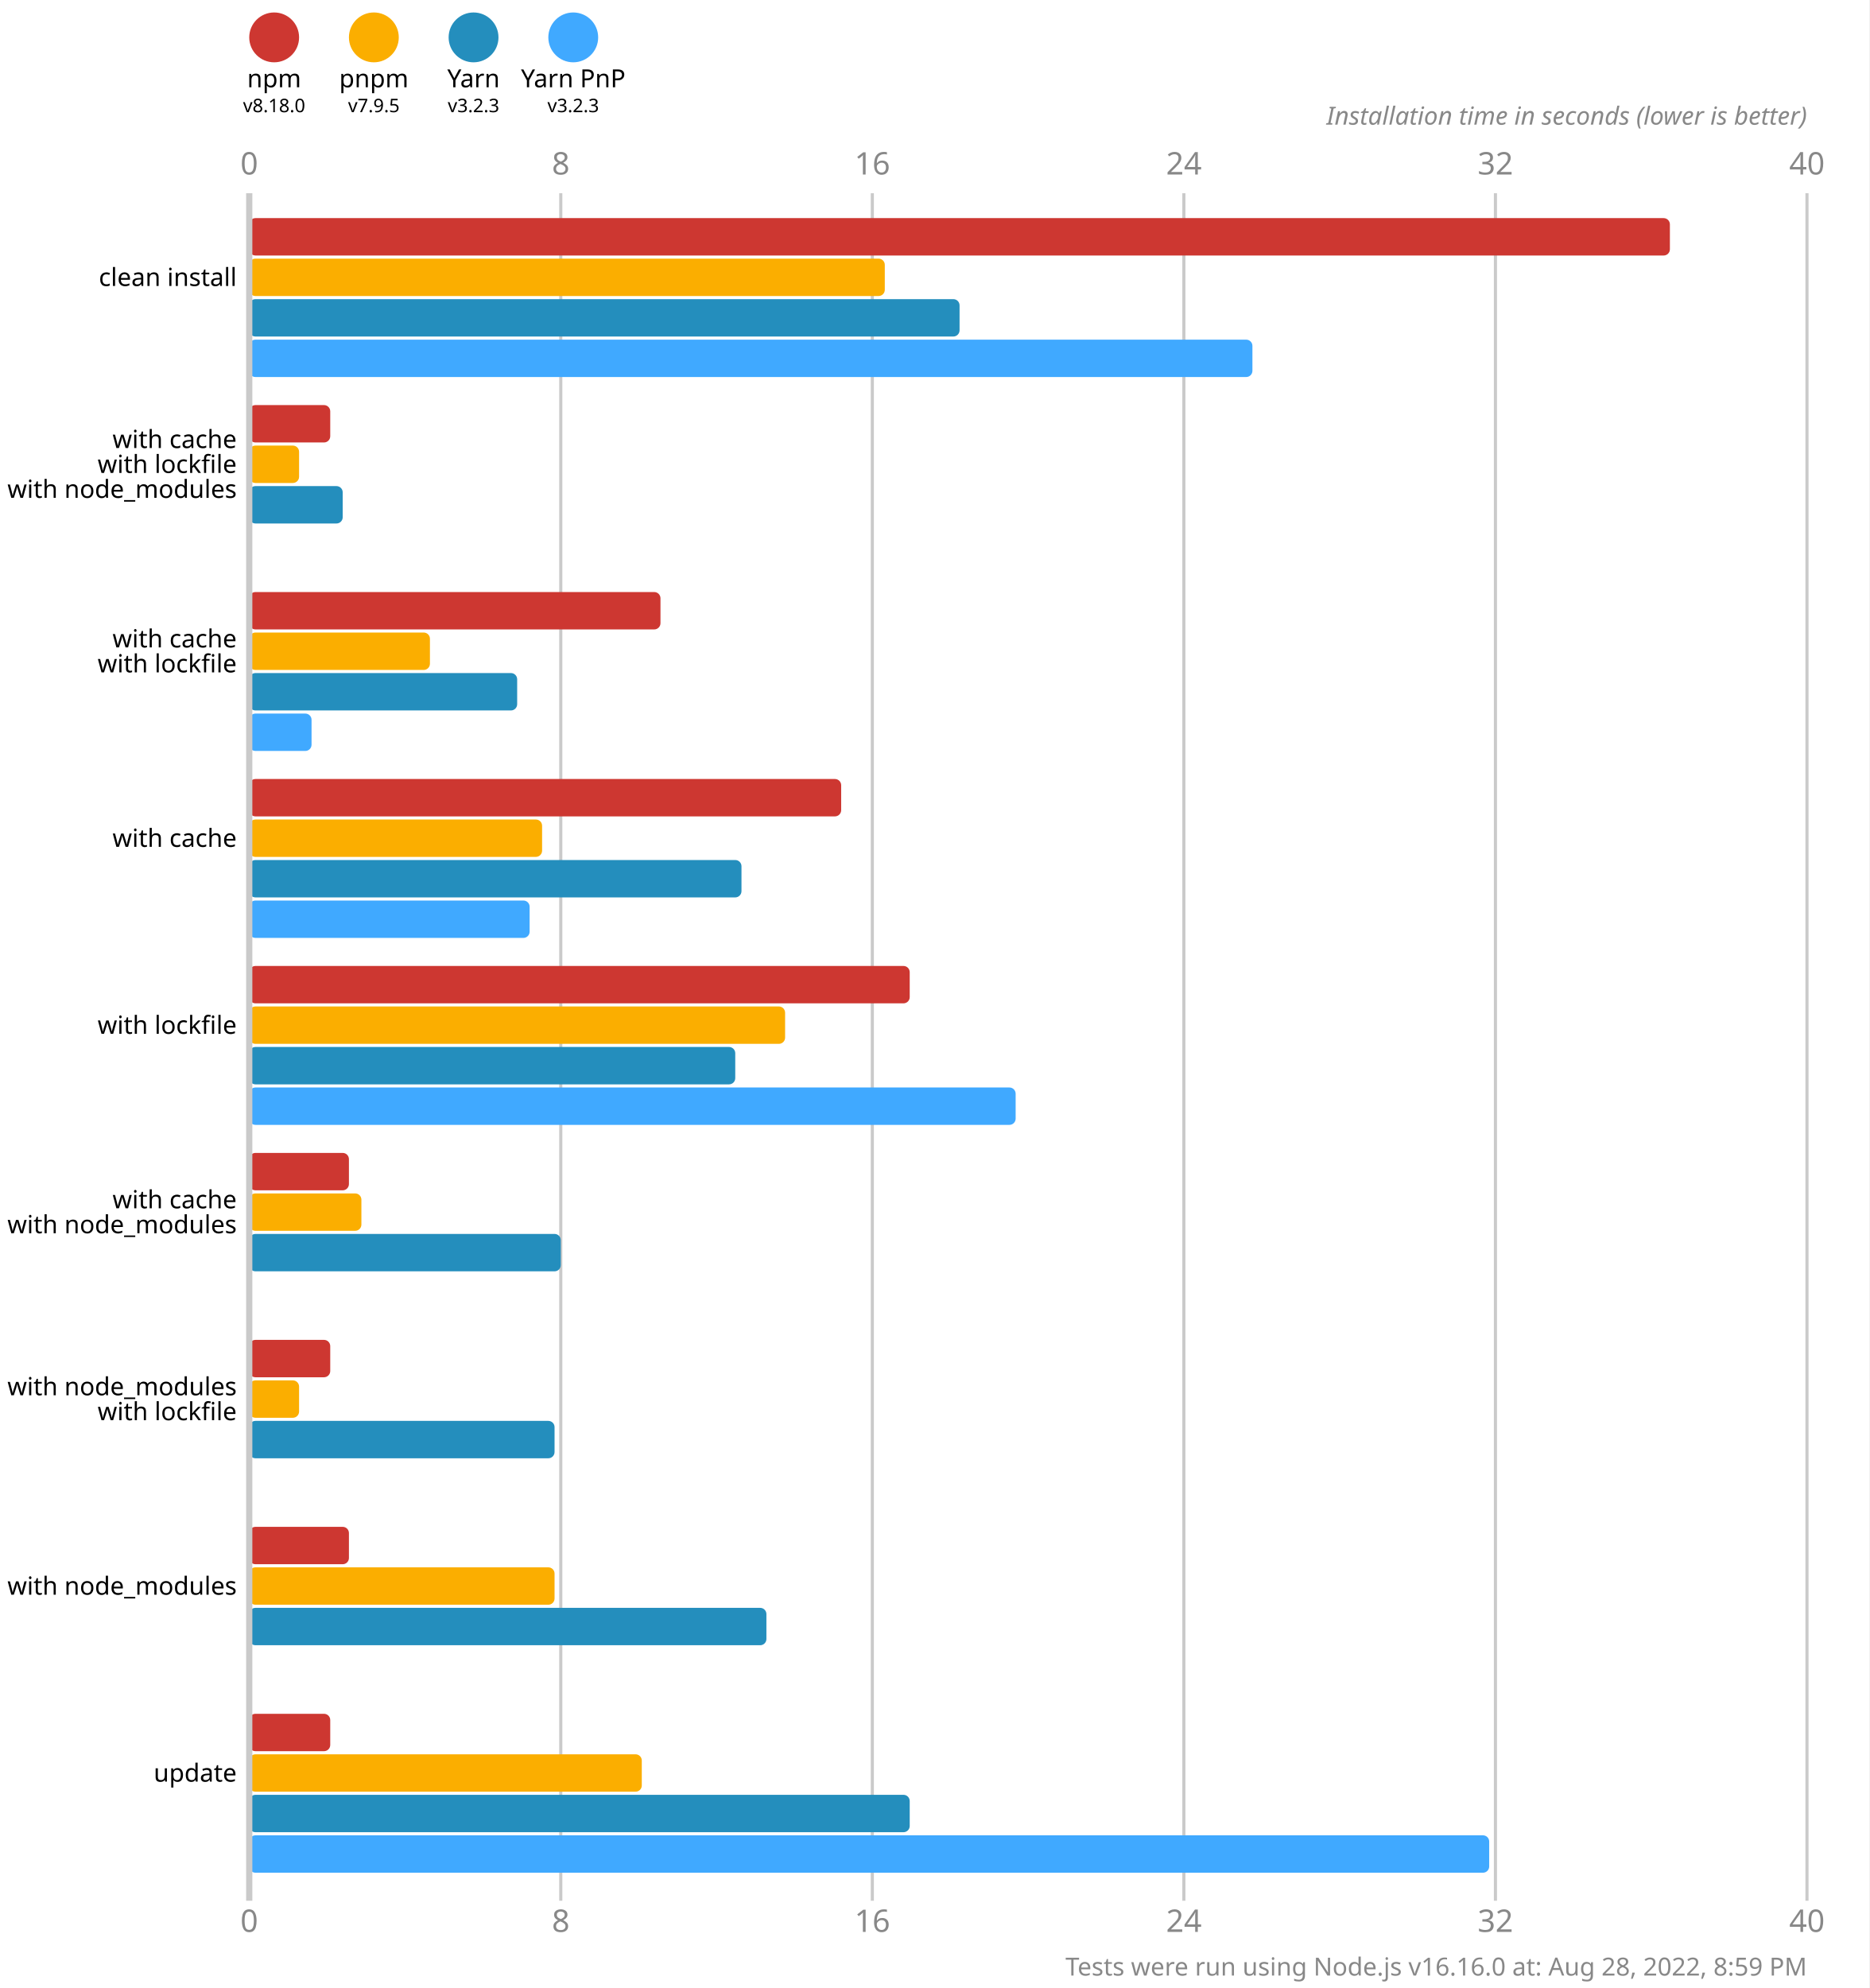
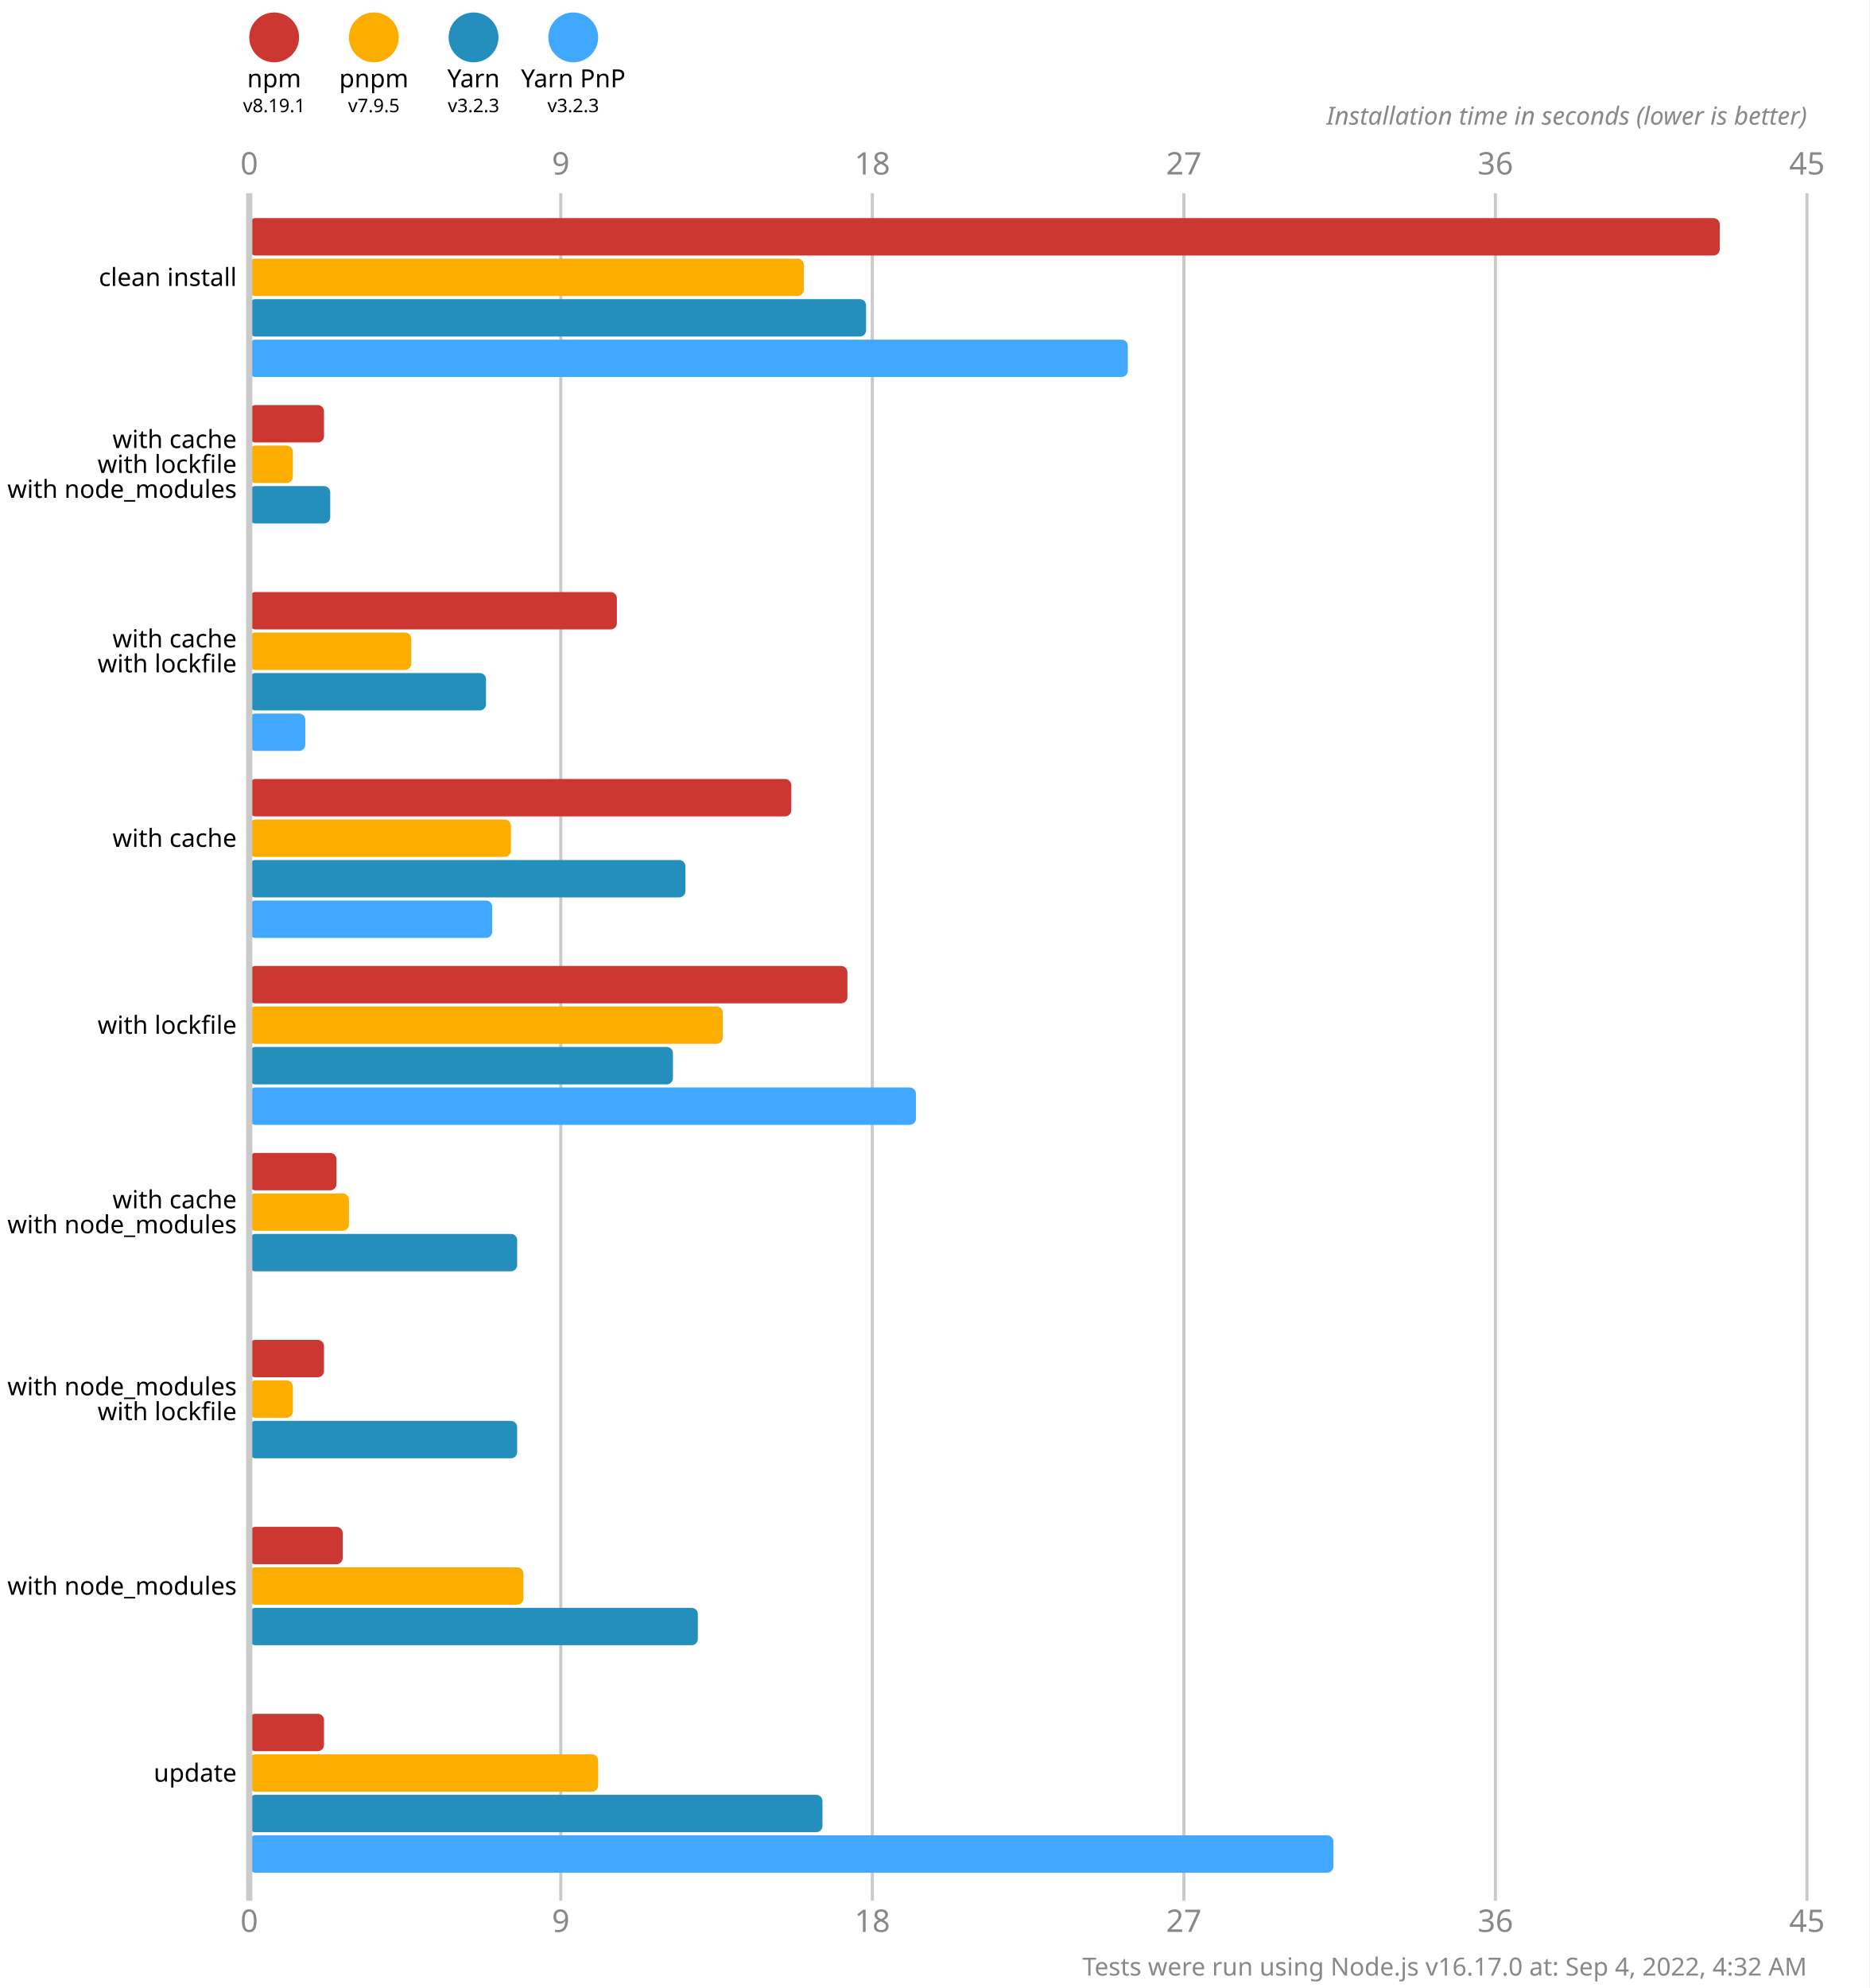
<svg xmlns="http://www.w3.org/2000/svg" version="1.1" viewBox="0 0 300 319">
  <style>
    .font { font-family: sans-serif; }
    .s3 { font-size: 3px; }
    .s4 { font-size: 4px; }
    .s5 { font-size: 5px; }
    .line { stroke: #cacaca; }
    .width { stroke-width: 0.5; }
    .text { fill: #888; }
  </style>
  <rect x="0" y="0" width="300" height="319" fill="#fff" />
  <circle cx="44" cy="6" r="4" fill="#cd3731" />
  <text x="44" y="14" class="font s4" text-anchor="middle">npm</text>
-   <text x="44" y="18" class="font s3" text-anchor="middle">v8.18.0</text>
+   <text x="44" y="18" class="font s3" text-anchor="middle">v8.19.1</text>
  <circle cx="60" cy="6" r="4" fill="#fbae00" />
  <text x="60" y="14" class="font s4" text-anchor="middle">pnpm</text>
  <text x="60" y="18" class="font s3" text-anchor="middle">v7.9.5</text>
  <circle cx="76" cy="6" r="4" fill="#248ebd" />
  <text x="76" y="14" class="font s4" text-anchor="middle">Yarn</text>
  <text x="76" y="18" class="font s3" text-anchor="middle">v3.2.3</text>
  <circle cx="92" cy="6" r="4" fill="#40a9ff" />
  <text x="92" y="14" class="font s4" text-anchor="middle">Yarn PnP</text>
  <text x="92" y="18" class="font s3" text-anchor="middle">v3.2.3</text>
  <text x="40" y="28" class="font s5 text" text-anchor="middle">0</text>
  <text x="40" y="310" class="font s5 text" text-anchor="middle">0</text>
  <line x1="90" y1="31" x2="90" y2="305" class="line width" />
-   <text x="90" y="28" class="font s5 text" text-anchor="middle">8</text>
-   <text x="90" y="310" class="font s5 text" text-anchor="middle">8</text>
+   <text x="90" y="28" class="font s5 text" text-anchor="middle">9</text>
+   <text x="90" y="310" class="font s5 text" text-anchor="middle">9</text>
  <line x1="140" y1="31" x2="140" y2="305" class="line width" />
-   <text x="140" y="28" class="font s5 text" text-anchor="middle">16</text>
-   <text x="140" y="310" class="font s5 text" text-anchor="middle">16</text>
+   <text x="140" y="28" class="font s5 text" text-anchor="middle">18</text>
+   <text x="140" y="310" class="font s5 text" text-anchor="middle">18</text>
  <line x1="190" y1="31" x2="190" y2="305" class="line width" />
-   <text x="190" y="28" class="font s5 text" text-anchor="middle">24</text>
-   <text x="190" y="310" class="font s5 text" text-anchor="middle">24</text>
+   <text x="190" y="28" class="font s5 text" text-anchor="middle">27</text>
+   <text x="190" y="310" class="font s5 text" text-anchor="middle">27</text>
  <line x1="240" y1="31" x2="240" y2="305" class="line width" />
-   <text x="240" y="28" class="font s5 text" text-anchor="middle">32</text>
-   <text x="240" y="310" class="font s5 text" text-anchor="middle">32</text>
+   <text x="240" y="28" class="font s5 text" text-anchor="middle">36</text>
+   <text x="240" y="310" class="font s5 text" text-anchor="middle">36</text>
  <line x1="290" y1="31" x2="290" y2="305" class="line width" />
-   <text x="290" y="28" class="font s5 text" text-anchor="middle">40</text>
-   <text x="290" y="310" class="font s5 text" text-anchor="middle">40</text>
+   <text x="290" y="28" class="font s5 text" text-anchor="middle">45</text>
+   <text x="290" y="310" class="font s5 text" text-anchor="middle">45</text>
  <text x="290" y="20" class="font s4 text" font-style="italic" text-anchor="end">Installation time in seconds (lower is better)</text>
-   <rect x="40" y="35" width="228" height="6" fill="#cd3731" rx="1" ry="1" />
-   <rect x="40" y="41.5" width="102" height="6" fill="#fbae00" rx="1" ry="1" />
-   <rect x="40" y="48" width="114" height="6" fill="#248ebd" rx="1" ry="1" />
-   <rect x="40" y="54.5" width="161" height="6" fill="#40a9ff" rx="1" ry="1" />
-   <rect x="40" y="65" width="13" height="6" fill="#cd3731" rx="1" ry="1" />
-   <rect x="40" y="71.5" width="8" height="6" fill="#fbae00" rx="1" ry="1" />
-   <rect x="40" y="78" width="15" height="6" fill="#248ebd" rx="1" ry="1" />
+   <rect x="40" y="35" width="236" height="6" fill="#cd3731" rx="1" ry="1" />
+   <rect x="40" y="41.5" width="89" height="6" fill="#fbae00" rx="1" ry="1" />
+   <rect x="40" y="48" width="99" height="6" fill="#248ebd" rx="1" ry="1" />
+   <rect x="40" y="54.5" width="141" height="6" fill="#40a9ff" rx="1" ry="1" />
+   <rect x="40" y="65" width="12" height="6" fill="#cd3731" rx="1" ry="1" />
+   <rect x="40" y="71.5" width="7" height="6" fill="#fbae00" rx="1" ry="1" />
+   <rect x="40" y="78" width="13" height="6" fill="#248ebd" rx="1" ry="1" />
  <rect x="40" y="84.5" width="0" height="6" fill="#40a9ff" rx="1" ry="1" />
-   <rect x="40" y="95" width="66" height="6" fill="#cd3731" rx="1" ry="1" />
-   <rect x="40" y="101.5" width="29" height="6" fill="#fbae00" rx="1" ry="1" />
-   <rect x="40" y="108" width="43" height="6" fill="#248ebd" rx="1" ry="1" />
-   <rect x="40" y="114.5" width="10" height="6" fill="#40a9ff" rx="1" ry="1" />
-   <rect x="40" y="125" width="95" height="6" fill="#cd3731" rx="1" ry="1" />
-   <rect x="40" y="131.5" width="47" height="6" fill="#fbae00" rx="1" ry="1" />
-   <rect x="40" y="138" width="79" height="6" fill="#248ebd" rx="1" ry="1" />
-   <rect x="40" y="144.5" width="45" height="6" fill="#40a9ff" rx="1" ry="1" />
-   <rect x="40" y="155" width="106" height="6" fill="#cd3731" rx="1" ry="1" />
-   <rect x="40" y="161.5" width="86" height="6" fill="#fbae00" rx="1" ry="1" />
-   <rect x="40" y="168" width="78" height="6" fill="#248ebd" rx="1" ry="1" />
-   <rect x="40" y="174.5" width="123" height="6" fill="#40a9ff" rx="1" ry="1" />
-   <rect x="40" y="185" width="16" height="6" fill="#cd3731" rx="1" ry="1" />
-   <rect x="40" y="191.5" width="18" height="6" fill="#fbae00" rx="1" ry="1" />
-   <rect x="40" y="198" width="50" height="6" fill="#248ebd" rx="1" ry="1" />
+   <rect x="40" y="95" width="59" height="6" fill="#cd3731" rx="1" ry="1" />
+   <rect x="40" y="101.5" width="26" height="6" fill="#fbae00" rx="1" ry="1" />
+   <rect x="40" y="108" width="38" height="6" fill="#248ebd" rx="1" ry="1" />
+   <rect x="40" y="114.5" width="9" height="6" fill="#40a9ff" rx="1" ry="1" />
+   <rect x="40" y="125" width="87" height="6" fill="#cd3731" rx="1" ry="1" />
+   <rect x="40" y="131.5" width="42" height="6" fill="#fbae00" rx="1" ry="1" />
+   <rect x="40" y="138" width="70" height="6" fill="#248ebd" rx="1" ry="1" />
+   <rect x="40" y="144.5" width="39" height="6" fill="#40a9ff" rx="1" ry="1" />
+   <rect x="40" y="155" width="96" height="6" fill="#cd3731" rx="1" ry="1" />
+   <rect x="40" y="161.5" width="76" height="6" fill="#fbae00" rx="1" ry="1" />
+   <rect x="40" y="168" width="68" height="6" fill="#248ebd" rx="1" ry="1" />
+   <rect x="40" y="174.5" width="107" height="6" fill="#40a9ff" rx="1" ry="1" />
+   <rect x="40" y="185" width="14" height="6" fill="#cd3731" rx="1" ry="1" />
+   <rect x="40" y="191.5" width="16" height="6" fill="#fbae00" rx="1" ry="1" />
+   <rect x="40" y="198" width="43" height="6" fill="#248ebd" rx="1" ry="1" />
  <rect x="40" y="204.5" width="0" height="6" fill="#40a9ff" rx="1" ry="1" />
-   <rect x="40" y="215" width="13" height="6" fill="#cd3731" rx="1" ry="1" />
-   <rect x="40" y="221.5" width="8" height="6" fill="#fbae00" rx="1" ry="1" />
-   <rect x="40" y="228" width="49" height="6" fill="#248ebd" rx="1" ry="1" />
+   <rect x="40" y="215" width="12" height="6" fill="#cd3731" rx="1" ry="1" />
+   <rect x="40" y="221.5" width="7" height="6" fill="#fbae00" rx="1" ry="1" />
+   <rect x="40" y="228" width="43" height="6" fill="#248ebd" rx="1" ry="1" />
  <rect x="40" y="234.5" width="0" height="6" fill="#40a9ff" rx="1" ry="1" />
-   <rect x="40" y="245" width="16" height="6" fill="#cd3731" rx="1" ry="1" />
-   <rect x="40" y="251.5" width="49" height="6" fill="#fbae00" rx="1" ry="1" />
-   <rect x="40" y="258" width="83" height="6" fill="#248ebd" rx="1" ry="1" />
+   <rect x="40" y="245" width="15" height="6" fill="#cd3731" rx="1" ry="1" />
+   <rect x="40" y="251.5" width="44" height="6" fill="#fbae00" rx="1" ry="1" />
+   <rect x="40" y="258" width="72" height="6" fill="#248ebd" rx="1" ry="1" />
  <rect x="40" y="264.5" width="0" height="6" fill="#40a9ff" rx="1" ry="1" />
-   <rect x="40" y="275" width="13" height="6" fill="#cd3731" rx="1" ry="1" />
-   <rect x="40" y="281.5" width="63" height="6" fill="#fbae00" rx="1" ry="1" />
-   <rect x="40" y="288" width="106" height="6" fill="#248ebd" rx="1" ry="1" />
-   <rect x="40" y="294.5" width="199" height="6" fill="#40a9ff" rx="1" ry="1" />
+   <rect x="40" y="275" width="12" height="6" fill="#cd3731" rx="1" ry="1" />
+   <rect x="40" y="281.5" width="56" height="6" fill="#fbae00" rx="1" ry="1" />
+   <rect x="40" y="288" width="92" height="6" fill="#248ebd" rx="1" ry="1" />
+   <rect x="40" y="294.5" width="174" height="6" fill="#40a9ff" rx="1" ry="1" />
  <line x1="40" y1="31" x2="40" y2="305" class="line" />
  <text x="38" y="44.5" class="font s4" dominant-baseline="middle" text-anchor="end">clean install</text>
  <text x="38" y="70.5" class="font s4" dominant-baseline="middle" text-anchor="end">with cache</text>
  <text x="38" y="74.5" class="font s4" dominant-baseline="middle" text-anchor="end">with lockfile</text>
  <text x="38" y="78.5" class="font s4" dominant-baseline="middle" text-anchor="end">with node_modules</text>
  <text x="38" y="102.5" class="font s4" dominant-baseline="middle" text-anchor="end">with cache</text>
  <text x="38" y="106.5" class="font s4" dominant-baseline="middle" text-anchor="end">with lockfile</text>
  <text x="38" y="134.5" class="font s4" dominant-baseline="middle" text-anchor="end">with cache</text>
  <text x="38" y="164.5" class="font s4" dominant-baseline="middle" text-anchor="end">with lockfile</text>
  <text x="38" y="192.5" class="font s4" dominant-baseline="middle" text-anchor="end">with cache</text>
  <text x="38" y="196.5" class="font s4" dominant-baseline="middle" text-anchor="end">with node_modules</text>
  <text x="38" y="222.5" class="font s4" dominant-baseline="middle" text-anchor="end">with node_modules</text>
  <text x="38" y="226.5" class="font s4" dominant-baseline="middle" text-anchor="end">with lockfile</text>
  <text x="38" y="254.5" class="font s4" dominant-baseline="middle" text-anchor="end">with node_modules</text>
  <text x="38" y="284.5" class="font s4" dominant-baseline="middle" text-anchor="end">update</text>
-   <text x="290" y="317" class="font s4 text" text-anchor="end">Tests were run using Node.js v16.16.0 at: Aug 28, 2022, 8:59 PM</text>
+   <text x="290" y="317" class="font s4 text" text-anchor="end">Tests were run using Node.js v16.17.0 at: Sep 4, 2022, 4:32 AM</text>
</svg>
